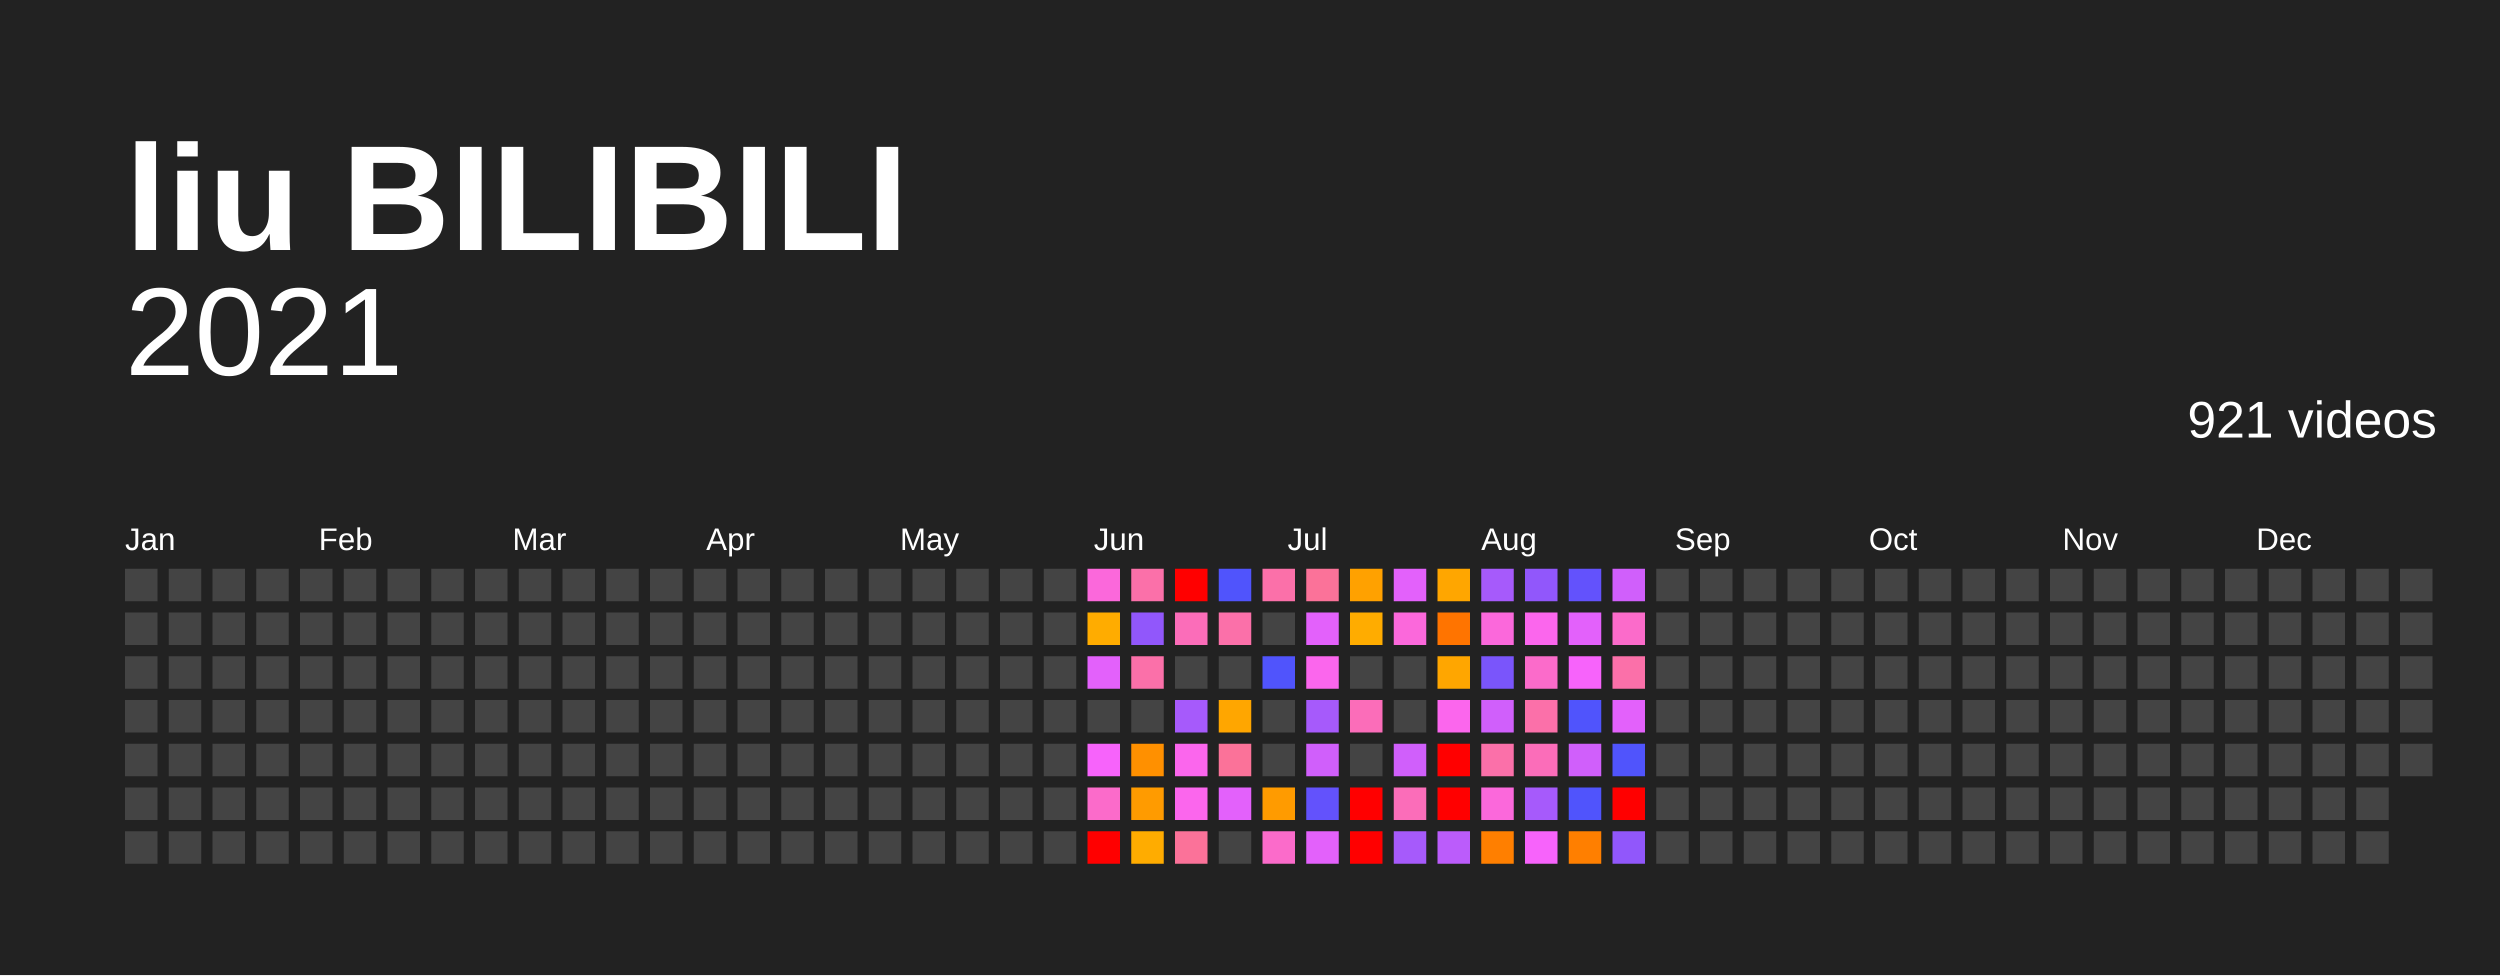
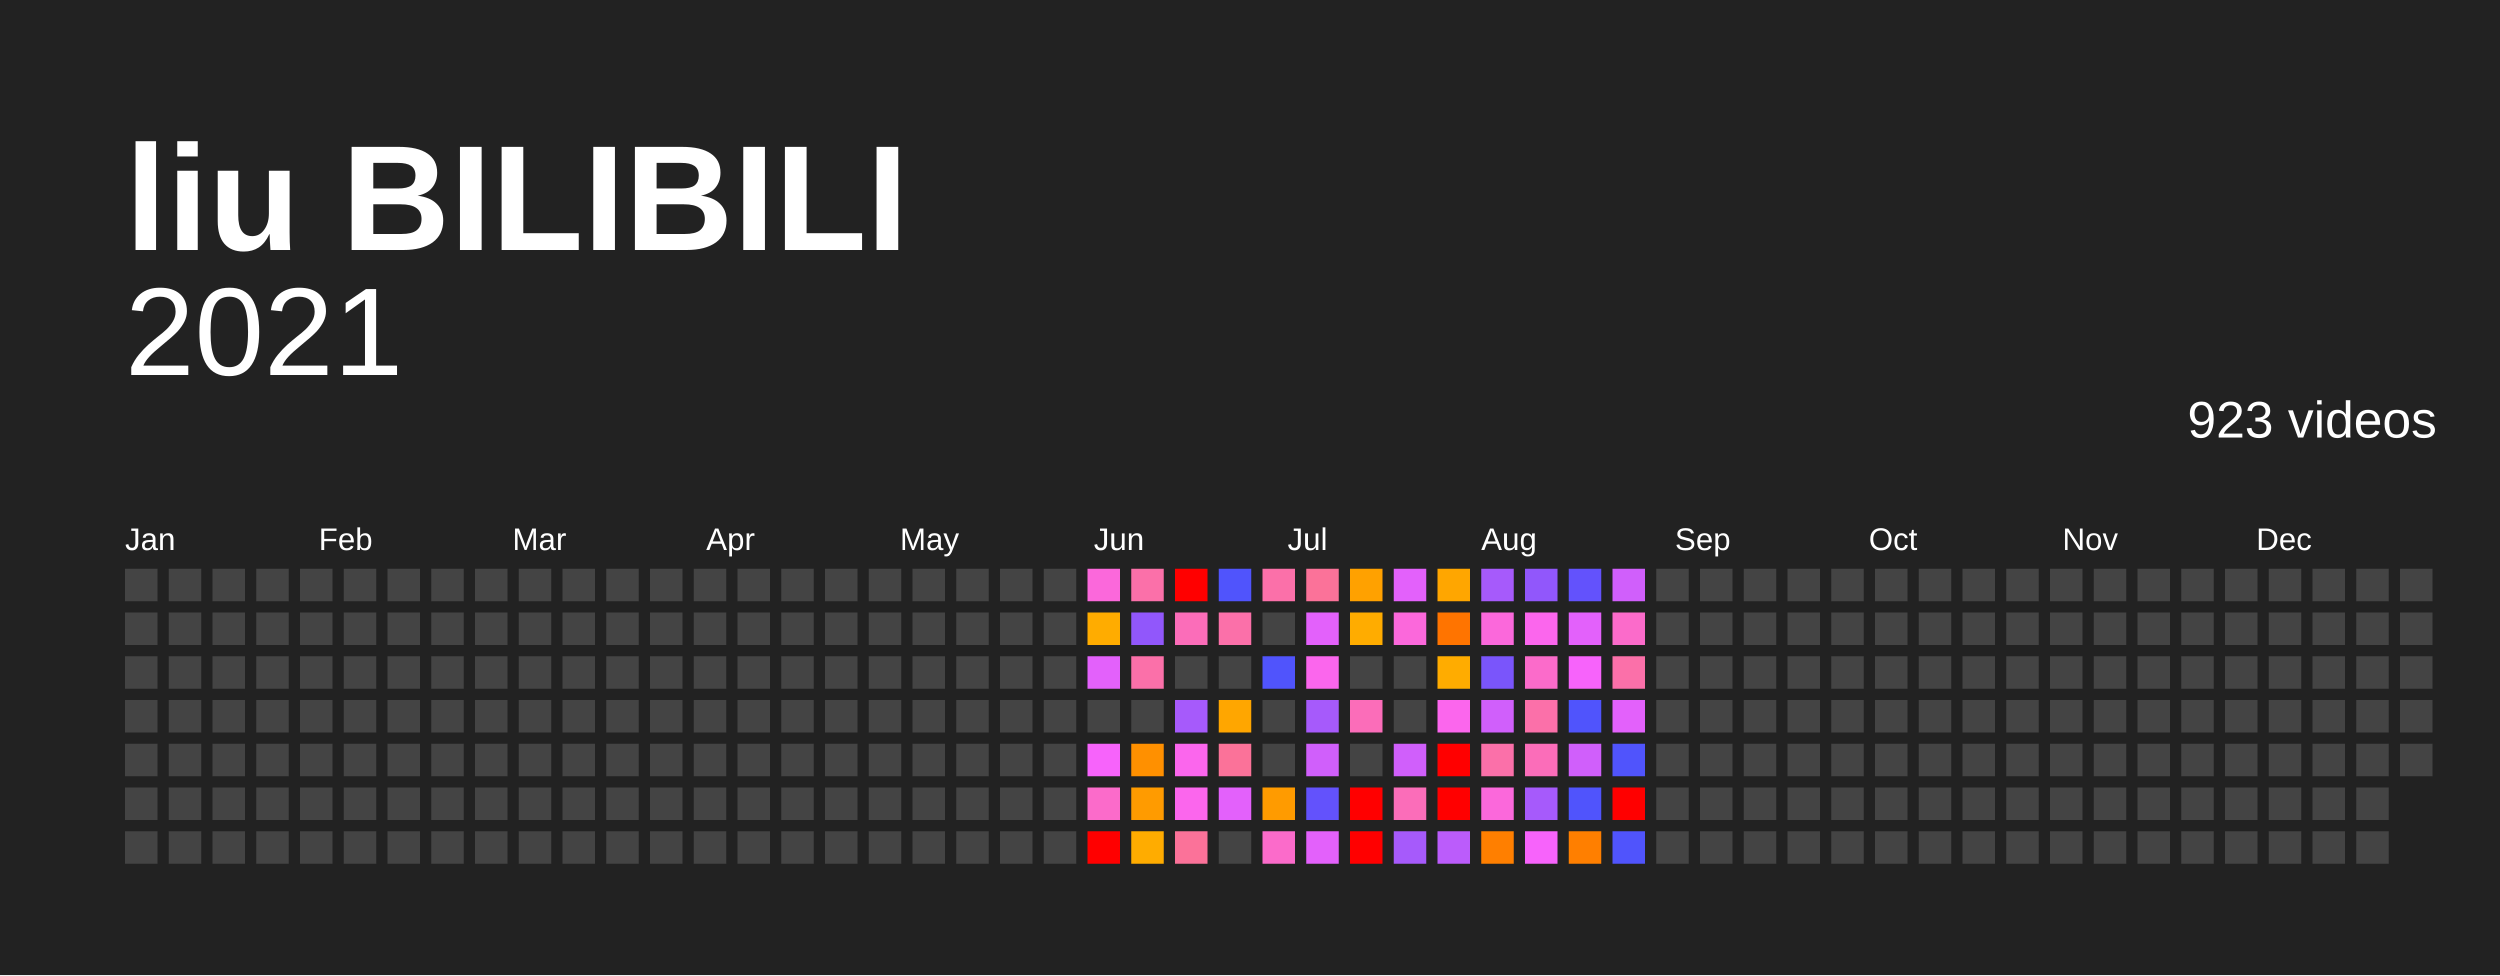
<svg xmlns="http://www.w3.org/2000/svg" baseProfile="full" height="78mm" version="1.1" viewBox="0,0,200,78" width="200mm">
  <defs />
  <rect fill="#222222" height="78" width="200" x="0" y="0" />
  <text fill="#FFFFFF" style="font-size:12px; font-family:Arial; font-weight:bold;" x="10" y="20">liu BILIBILI</text>
  <text alignment-baseline="hanging" fill="#FFFFFF" style="font-size:10.0px; font-family:Arial;" x="10" y="30">2021</text>
-   <text alignment-baseline="hanging" fill="#FFFFFF" style="font-size:4.125px; font-family:Arial;" x="175" y="35">921 videos</text>
+   <text alignment-baseline="hanging" fill="#FFFFFF" style="font-size:4.125px; font-family:Arial;" x="175" y="35">923 videos</text>
  <text fill="#FFFFFF" style="font-size:2.5px; font-family:Arial" x="10.0" y="44">Jan</text>
  <text fill="#FFFFFF" style="font-size:2.5px; font-family:Arial" x="25.5" y="44">Feb</text>
  <text fill="#FFFFFF" style="font-size:2.5px; font-family:Arial" x="41.0" y="44">Mar</text>
  <text fill="#FFFFFF" style="font-size:2.5px; font-family:Arial" x="56.5" y="44">Apr</text>
  <text fill="#FFFFFF" style="font-size:2.5px; font-family:Arial" x="72.0" y="44">May</text>
  <text fill="#FFFFFF" style="font-size:2.5px; font-family:Arial" x="87.5" y="44">Jun</text>
  <text fill="#FFFFFF" style="font-size:2.5px; font-family:Arial" x="103.0" y="44">Jul</text>
  <text fill="#FFFFFF" style="font-size:2.5px; font-family:Arial" x="118.5" y="44">Aug</text>
  <text fill="#FFFFFF" style="font-size:2.5px; font-family:Arial" x="134.0" y="44">Sep</text>
  <text fill="#FFFFFF" style="font-size:2.5px; font-family:Arial" x="149.5" y="44">Oct</text>
  <text fill="#FFFFFF" style="font-size:2.5px; font-family:Arial" x="165.0" y="44">Nov</text>
  <text fill="#FFFFFF" style="font-size:2.5px; font-family:Arial" x="180.5" y="44">Dec</text>
  <rect fill="#444444" height="2.6" width="2.6" x="10.0" y="45.5" />
  <rect fill="#444444" height="2.6" width="2.6" x="10.0" y="49.0" />
  <rect fill="#444444" height="2.6" width="2.6" x="10.0" y="52.5" />
  <rect fill="#444444" height="2.6" width="2.6" x="10.0" y="56.0" />
  <rect fill="#444444" height="2.6" width="2.6" x="10.0" y="59.5" />
  <rect fill="#444444" height="2.6" width="2.6" x="10.0" y="63.0" />
  <rect fill="#444444" height="2.6" width="2.6" x="10.0" y="66.5" />
  <rect fill="#444444" height="2.6" width="2.6" x="13.5" y="45.5" />
  <rect fill="#444444" height="2.6" width="2.6" x="13.5" y="49.0" />
  <rect fill="#444444" height="2.6" width="2.6" x="13.5" y="52.5" />
  <rect fill="#444444" height="2.6" width="2.6" x="13.5" y="56.0" />
  <rect fill="#444444" height="2.6" width="2.6" x="13.5" y="59.5" />
  <rect fill="#444444" height="2.6" width="2.6" x="13.5" y="63.0" />
  <rect fill="#444444" height="2.6" width="2.6" x="13.5" y="66.5" />
  <rect fill="#444444" height="2.6" width="2.6" x="17.0" y="45.5" />
  <rect fill="#444444" height="2.6" width="2.6" x="17.0" y="49.0" />
  <rect fill="#444444" height="2.6" width="2.6" x="17.0" y="52.5" />
  <rect fill="#444444" height="2.6" width="2.6" x="17.0" y="56.0" />
  <rect fill="#444444" height="2.6" width="2.6" x="17.0" y="59.5" />
  <rect fill="#444444" height="2.6" width="2.6" x="17.0" y="63.0" />
  <rect fill="#444444" height="2.6" width="2.6" x="17.0" y="66.5" />
  <rect fill="#444444" height="2.6" width="2.6" x="20.5" y="45.5" />
  <rect fill="#444444" height="2.6" width="2.6" x="20.5" y="49.0" />
  <rect fill="#444444" height="2.6" width="2.6" x="20.5" y="52.5" />
  <rect fill="#444444" height="2.6" width="2.6" x="20.5" y="56.0" />
  <rect fill="#444444" height="2.6" width="2.6" x="20.5" y="59.5" />
  <rect fill="#444444" height="2.6" width="2.6" x="20.5" y="63.0" />
  <rect fill="#444444" height="2.6" width="2.6" x="20.5" y="66.5" />
  <rect fill="#444444" height="2.6" width="2.6" x="24.0" y="45.5" />
  <rect fill="#444444" height="2.6" width="2.6" x="24.0" y="49.0" />
  <rect fill="#444444" height="2.6" width="2.6" x="24.0" y="52.5" />
  <rect fill="#444444" height="2.6" width="2.6" x="24.0" y="56.0" />
  <rect fill="#444444" height="2.6" width="2.6" x="24.0" y="59.5" />
  <rect fill="#444444" height="2.6" width="2.6" x="24.0" y="63.0" />
  <rect fill="#444444" height="2.6" width="2.6" x="24.0" y="66.5" />
  <rect fill="#444444" height="2.6" width="2.6" x="27.5" y="45.5" />
  <rect fill="#444444" height="2.6" width="2.6" x="27.5" y="49.0" />
  <rect fill="#444444" height="2.6" width="2.6" x="27.5" y="52.5" />
  <rect fill="#444444" height="2.6" width="2.6" x="27.5" y="56.0" />
  <rect fill="#444444" height="2.6" width="2.6" x="27.5" y="59.5" />
  <rect fill="#444444" height="2.6" width="2.6" x="27.5" y="63.0" />
  <rect fill="#444444" height="2.6" width="2.6" x="27.5" y="66.5" />
  <rect fill="#444444" height="2.6" width="2.6" x="31.0" y="45.5" />
  <rect fill="#444444" height="2.6" width="2.6" x="31.0" y="49.0" />
  <rect fill="#444444" height="2.6" width="2.6" x="31.0" y="52.5" />
  <rect fill="#444444" height="2.6" width="2.6" x="31.0" y="56.0" />
  <rect fill="#444444" height="2.6" width="2.6" x="31.0" y="59.5" />
  <rect fill="#444444" height="2.6" width="2.6" x="31.0" y="63.0" />
  <rect fill="#444444" height="2.6" width="2.6" x="31.0" y="66.5" />
  <rect fill="#444444" height="2.6" width="2.6" x="34.5" y="45.5" />
  <rect fill="#444444" height="2.6" width="2.6" x="34.5" y="49.0" />
  <rect fill="#444444" height="2.6" width="2.6" x="34.5" y="52.5" />
  <rect fill="#444444" height="2.6" width="2.6" x="34.5" y="56.0" />
  <rect fill="#444444" height="2.6" width="2.6" x="34.5" y="59.5" />
  <rect fill="#444444" height="2.6" width="2.6" x="34.5" y="63.0" />
  <rect fill="#444444" height="2.6" width="2.6" x="34.5" y="66.5" />
  <rect fill="#444444" height="2.6" width="2.6" x="38.0" y="45.5" />
  <rect fill="#444444" height="2.6" width="2.6" x="38.0" y="49.0" />
  <rect fill="#444444" height="2.6" width="2.6" x="38.0" y="52.5" />
  <rect fill="#444444" height="2.6" width="2.6" x="38.0" y="56.0" />
  <rect fill="#444444" height="2.6" width="2.6" x="38.0" y="59.5" />
  <rect fill="#444444" height="2.6" width="2.6" x="38.0" y="63.0" />
  <rect fill="#444444" height="2.6" width="2.6" x="38.0" y="66.5" />
  <rect fill="#444444" height="2.6" width="2.6" x="41.5" y="45.5" />
  <rect fill="#444444" height="2.6" width="2.6" x="41.5" y="49.0" />
  <rect fill="#444444" height="2.6" width="2.6" x="41.5" y="52.5" />
  <rect fill="#444444" height="2.6" width="2.6" x="41.5" y="56.0" />
  <rect fill="#444444" height="2.6" width="2.6" x="41.5" y="59.5" />
  <rect fill="#444444" height="2.6" width="2.6" x="41.5" y="63.0" />
  <rect fill="#444444" height="2.6" width="2.6" x="41.5" y="66.5" />
  <rect fill="#444444" height="2.6" width="2.6" x="45.0" y="45.5" />
  <rect fill="#444444" height="2.6" width="2.6" x="45.0" y="49.0" />
  <rect fill="#444444" height="2.6" width="2.6" x="45.0" y="52.5" />
  <rect fill="#444444" height="2.6" width="2.6" x="45.0" y="56.0" />
  <rect fill="#444444" height="2.6" width="2.6" x="45.0" y="59.5" />
  <rect fill="#444444" height="2.6" width="2.6" x="45.0" y="63.0" />
  <rect fill="#444444" height="2.6" width="2.6" x="45.0" y="66.5" />
  <rect fill="#444444" height="2.6" width="2.6" x="48.5" y="45.5" />
  <rect fill="#444444" height="2.6" width="2.6" x="48.5" y="49.0" />
  <rect fill="#444444" height="2.6" width="2.6" x="48.5" y="52.5" />
  <rect fill="#444444" height="2.6" width="2.6" x="48.5" y="56.0" />
  <rect fill="#444444" height="2.6" width="2.6" x="48.5" y="59.5" />
  <rect fill="#444444" height="2.6" width="2.6" x="48.5" y="63.0" />
  <rect fill="#444444" height="2.6" width="2.6" x="48.5" y="66.5" />
  <rect fill="#444444" height="2.6" width="2.6" x="52.0" y="45.5" />
  <rect fill="#444444" height="2.6" width="2.6" x="52.0" y="49.0" />
  <rect fill="#444444" height="2.6" width="2.6" x="52.0" y="52.5" />
  <rect fill="#444444" height="2.6" width="2.6" x="52.0" y="56.0" />
  <rect fill="#444444" height="2.6" width="2.6" x="52.0" y="59.5" />
  <rect fill="#444444" height="2.6" width="2.6" x="52.0" y="63.0" />
  <rect fill="#444444" height="2.6" width="2.6" x="52.0" y="66.5" />
  <rect fill="#444444" height="2.6" width="2.6" x="55.5" y="45.5" />
  <rect fill="#444444" height="2.6" width="2.6" x="55.5" y="49.0" />
  <rect fill="#444444" height="2.6" width="2.6" x="55.5" y="52.5" />
  <rect fill="#444444" height="2.6" width="2.6" x="55.5" y="56.0" />
  <rect fill="#444444" height="2.6" width="2.6" x="55.5" y="59.5" />
  <rect fill="#444444" height="2.6" width="2.6" x="55.5" y="63.0" />
  <rect fill="#444444" height="2.6" width="2.6" x="55.5" y="66.5" />
  <rect fill="#444444" height="2.6" width="2.6" x="59.0" y="45.5" />
  <rect fill="#444444" height="2.6" width="2.6" x="59.0" y="49.0" />
  <rect fill="#444444" height="2.6" width="2.6" x="59.0" y="52.5" />
  <rect fill="#444444" height="2.6" width="2.6" x="59.0" y="56.0" />
  <rect fill="#444444" height="2.6" width="2.6" x="59.0" y="59.5" />
  <rect fill="#444444" height="2.6" width="2.6" x="59.0" y="63.0" />
  <rect fill="#444444" height="2.6" width="2.6" x="59.0" y="66.5" />
  <rect fill="#444444" height="2.6" width="2.6" x="62.5" y="45.5" />
  <rect fill="#444444" height="2.6" width="2.6" x="62.5" y="49.0" />
  <rect fill="#444444" height="2.6" width="2.6" x="62.5" y="52.5" />
  <rect fill="#444444" height="2.6" width="2.6" x="62.5" y="56.0" />
  <rect fill="#444444" height="2.6" width="2.6" x="62.5" y="59.5" />
  <rect fill="#444444" height="2.6" width="2.6" x="62.5" y="63.0" />
  <rect fill="#444444" height="2.6" width="2.6" x="62.5" y="66.5" />
  <rect fill="#444444" height="2.6" width="2.6" x="66.0" y="45.5" />
  <rect fill="#444444" height="2.6" width="2.6" x="66.0" y="49.0" />
  <rect fill="#444444" height="2.6" width="2.6" x="66.0" y="52.5" />
  <rect fill="#444444" height="2.6" width="2.6" x="66.0" y="56.0" />
  <rect fill="#444444" height="2.6" width="2.6" x="66.0" y="59.5" />
  <rect fill="#444444" height="2.6" width="2.6" x="66.0" y="63.0" />
  <rect fill="#444444" height="2.6" width="2.6" x="66.0" y="66.5" />
  <rect fill="#444444" height="2.6" width="2.6" x="69.5" y="45.5" />
  <rect fill="#444444" height="2.6" width="2.6" x="69.5" y="49.0" />
  <rect fill="#444444" height="2.6" width="2.6" x="69.5" y="52.5" />
  <rect fill="#444444" height="2.6" width="2.6" x="69.5" y="56.0" />
  <rect fill="#444444" height="2.6" width="2.6" x="69.5" y="59.5" />
  <rect fill="#444444" height="2.6" width="2.6" x="69.5" y="63.0" />
  <rect fill="#444444" height="2.6" width="2.6" x="69.5" y="66.5" />
  <rect fill="#444444" height="2.6" width="2.6" x="73.0" y="45.5" />
  <rect fill="#444444" height="2.6" width="2.6" x="73.0" y="49.0" />
  <rect fill="#444444" height="2.6" width="2.6" x="73.0" y="52.5" />
  <rect fill="#444444" height="2.6" width="2.6" x="73.0" y="56.0" />
  <rect fill="#444444" height="2.6" width="2.6" x="73.0" y="59.5" />
  <rect fill="#444444" height="2.6" width="2.6" x="73.0" y="63.0" />
  <rect fill="#444444" height="2.6" width="2.6" x="73.0" y="66.5" />
  <rect fill="#444444" height="2.6" width="2.6" x="76.5" y="45.5" />
  <rect fill="#444444" height="2.6" width="2.6" x="76.5" y="49.0" />
  <rect fill="#444444" height="2.6" width="2.6" x="76.5" y="52.5" />
  <rect fill="#444444" height="2.6" width="2.6" x="76.5" y="56.0" />
  <rect fill="#444444" height="2.6" width="2.6" x="76.5" y="59.5" />
  <rect fill="#444444" height="2.6" width="2.6" x="76.5" y="63.0" />
  <rect fill="#444444" height="2.6" width="2.6" x="76.5" y="66.5" />
  <rect fill="#444444" height="2.6" width="2.6" x="80.0" y="45.5" />
  <rect fill="#444444" height="2.6" width="2.6" x="80.0" y="49.0" />
  <rect fill="#444444" height="2.6" width="2.6" x="80.0" y="52.5" />
  <rect fill="#444444" height="2.6" width="2.6" x="80.0" y="56.0" />
  <rect fill="#444444" height="2.6" width="2.6" x="80.0" y="59.5" />
  <rect fill="#444444" height="2.6" width="2.6" x="80.0" y="63.0" />
  <rect fill="#444444" height="2.6" width="2.6" x="80.0" y="66.5" />
  <rect fill="#444444" height="2.6" width="2.6" x="83.5" y="45.5" />
  <rect fill="#444444" height="2.6" width="2.6" x="83.5" y="49.0" />
  <rect fill="#444444" height="2.6" width="2.6" x="83.5" y="52.5" />
  <rect fill="#444444" height="2.6" width="2.6" x="83.5" y="56.0" />
  <rect fill="#444444" height="2.6" width="2.6" x="83.5" y="59.5" />
  <rect fill="#444444" height="2.6" width="2.6" x="83.5" y="63.0" />
  <rect fill="#444444" height="2.6" width="2.6" x="83.5" y="66.5" />
  <rect fill="#fb68db" height="2.6" width="2.6" x="87.0" y="45.5" />
  <rect fill="#ffac00" height="2.6" width="2.6" x="87.0" y="49.0" />
  <rect fill="#e361fb" height="2.6" width="2.6" x="87.0" y="52.5" />
  <rect fill="#444444" height="2.6" width="2.6" x="87.0" y="56.0" />
  <rect fill="#f763fb" height="2.6" width="2.6" x="87.0" y="59.5" />
  <rect fill="#fb6bca" height="2.6" width="2.6" x="87.0" y="63.0" />
  <rect fill="red" height="2.6" width="2.6" x="87.0" y="66.5" />
  <rect fill="#fb70a9" height="2.6" width="2.6" x="90.5" y="45.5" />
  <rect fill="#9157fb" height="2.6" width="2.6" x="90.5" y="49.0" />
  <rect fill="#fb70a9" height="2.6" width="2.6" x="90.5" y="52.5" />
  <rect fill="#444444" height="2.6" width="2.6" x="90.5" y="56.0" />
  <rect fill="#ff9000" height="2.6" width="2.6" x="90.5" y="59.5" />
  <rect fill="#ff9b00" height="2.6" width="2.6" x="90.5" y="63.0" />
  <rect fill="#ffac00" height="2.6" width="2.6" x="90.5" y="66.5" />
  <rect fill="red" height="2.6" width="2.6" x="94.0" y="45.5" />
  <rect fill="#fb6db9" height="2.6" width="2.6" x="94.0" y="49.0" />
  <rect fill="#444444" height="2.6" width="2.6" x="94.0" y="52.5" />
  <rect fill="#a65afb" height="2.6" width="2.6" x="94.0" y="56.0" />
  <rect fill="#fb66ed" height="2.6" width="2.6" x="94.0" y="59.5" />
  <rect fill="#fb66ed" height="2.6" width="2.6" x="94.0" y="63.0" />
  <rect fill="#fb7299" height="2.6" width="2.6" x="94.0" y="66.5" />
  <rect fill="#5054fc" height="2.6" width="2.6" x="97.5" y="45.5" />
  <rect fill="#fb70a9" height="2.6" width="2.6" x="97.5" y="49.0" />
  <rect fill="#444444" height="2.6" width="2.6" x="97.5" y="52.5" />
  <rect fill="#ffa600" height="2.6" width="2.6" x="97.5" y="56.0" />
  <rect fill="#fb7299" height="2.6" width="2.6" x="97.5" y="59.5" />
  <rect fill="#e361fb" height="2.6" width="2.6" x="97.5" y="63.0" />
  <rect fill="#444444" height="2.6" width="2.6" x="97.5" y="66.5" />
  <rect fill="#fb70a9" height="2.6" width="2.6" x="101.0" y="45.5" />
  <rect fill="#444444" height="2.6" width="2.6" x="101.0" y="49.0" />
  <rect fill="#5054fc" height="2.6" width="2.6" x="101.0" y="52.5" />
  <rect fill="#444444" height="2.6" width="2.6" x="101.0" y="56.0" />
  <rect fill="#444444" height="2.6" width="2.6" x="101.0" y="59.5" />
  <rect fill="#ff9b00" height="2.6" width="2.6" x="101.0" y="63.0" />
  <rect fill="#fb6bca" height="2.6" width="2.6" x="101.0" y="66.5" />
  <rect fill="#fb7299" height="2.6" width="2.6" x="104.5" y="45.5" />
  <rect fill="#e361fb" height="2.6" width="2.6" x="104.5" y="49.0" />
  <rect fill="#fb66ed" height="2.6" width="2.6" x="104.5" y="52.5" />
  <rect fill="#a65afb" height="2.6" width="2.6" x="104.5" y="56.0" />
  <rect fill="#d05ffb" height="2.6" width="2.6" x="104.5" y="59.5" />
  <rect fill="#6352fc" height="2.6" width="2.6" x="104.5" y="63.0" />
  <rect fill="#e361fb" height="2.6" width="2.6" x="104.5" y="66.5" />
  <rect fill="#ffa100" height="2.6" width="2.6" x="108.0" y="45.5" />
  <rect fill="#ffac00" height="2.6" width="2.6" x="108.0" y="49.0" />
  <rect fill="#444444" height="2.6" width="2.6" x="108.0" y="52.5" />
  <rect fill="#fb6db9" height="2.6" width="2.6" x="108.0" y="56.0" />
  <rect fill="#444444" height="2.6" width="2.6" x="108.0" y="59.5" />
  <rect fill="red" height="2.6" width="2.6" x="108.0" y="63.0" />
  <rect fill="red" height="2.6" width="2.6" x="108.0" y="66.5" />
  <rect fill="#e361fb" height="2.6" width="2.6" x="111.5" y="45.5" />
  <rect fill="#fb68db" height="2.6" width="2.6" x="111.5" y="49.0" />
  <rect fill="#444444" height="2.6" width="2.6" x="111.5" y="52.5" />
  <rect fill="#444444" height="2.6" width="2.6" x="111.5" y="56.0" />
  <rect fill="#d05ffb" height="2.6" width="2.6" x="111.5" y="59.5" />
  <rect fill="#fb6db9" height="2.6" width="2.6" x="111.5" y="63.0" />
  <rect fill="#a65afb" height="2.6" width="2.6" x="111.5" y="66.5" />
  <rect fill="#ffa600" height="2.6" width="2.6" x="115.0" y="45.5" />
  <rect fill="#ff7400" height="2.6" width="2.6" x="115.0" y="49.0" />
-   <rect fill="#ffa600" height="2.6" width="2.6" x="115.0" y="52.5" />
+   <rect fill="#ffac00" height="2.6" width="2.6" x="115.0" y="52.5" />
  <rect fill="#fb66ed" height="2.6" width="2.6" x="115.0" y="56.0" />
  <rect fill="red" height="2.6" width="2.6" x="115.0" y="59.5" />
  <rect fill="red" height="2.6" width="2.6" x="115.0" y="63.0" />
  <rect fill="#bb5cfb" height="2.6" width="2.6" x="115.0" y="66.5" />
  <rect fill="#a65afb" height="2.6" width="2.6" x="118.5" y="45.5" />
  <rect fill="#fb68db" height="2.6" width="2.6" x="118.5" y="49.0" />
  <rect fill="#7a55fb" height="2.6" width="2.6" x="118.5" y="52.5" />
  <rect fill="#d05ffb" height="2.6" width="2.6" x="118.5" y="56.0" />
  <rect fill="#fb70a9" height="2.6" width="2.6" x="118.5" y="59.5" />
  <rect fill="#fb68db" height="2.6" width="2.6" x="118.5" y="63.0" />
  <rect fill="#ff7f00" height="2.6" width="2.6" x="118.5" y="66.5" />
  <rect fill="#9157fb" height="2.6" width="2.6" x="122.0" y="45.5" />
  <rect fill="#fb66ed" height="2.6" width="2.6" x="122.0" y="49.0" />
  <rect fill="#fb6bca" height="2.6" width="2.6" x="122.0" y="52.5" />
  <rect fill="#fb70a9" height="2.6" width="2.6" x="122.0" y="56.0" />
  <rect fill="#fb6db9" height="2.6" width="2.6" x="122.0" y="59.5" />
  <rect fill="#a65afb" height="2.6" width="2.6" x="122.0" y="63.0" />
  <rect fill="#f763fb" height="2.6" width="2.6" x="122.0" y="66.5" />
  <rect fill="#6352fc" height="2.6" width="2.6" x="125.5" y="45.5" />
  <rect fill="#e361fb" height="2.6" width="2.6" x="125.5" y="49.0" />
  <rect fill="#f763fb" height="2.6" width="2.6" x="125.5" y="52.5" />
  <rect fill="#5054fc" height="2.6" width="2.6" x="125.5" y="56.0" />
  <rect fill="#d05ffb" height="2.6" width="2.6" x="125.5" y="59.5" />
  <rect fill="#5054fc" height="2.6" width="2.6" x="125.5" y="63.0" />
  <rect fill="#ff7f00" height="2.6" width="2.6" x="125.5" y="66.5" />
  <rect fill="#d05ffb" height="2.6" width="2.6" x="129.0" y="45.5" />
  <rect fill="#fb6bca" height="2.6" width="2.6" x="129.0" y="49.0" />
  <rect fill="#fb70a9" height="2.6" width="2.6" x="129.0" y="52.5" />
  <rect fill="#e361fb" height="2.6" width="2.6" x="129.0" y="56.0" />
  <rect fill="#5054fc" height="2.6" width="2.6" x="129.0" y="59.5" />
  <rect fill="red" height="2.6" width="2.6" x="129.0" y="63.0" />
-   <rect fill="#9157fb" height="2.6" width="2.6" x="129.0" y="66.5" />
+   <rect fill="#5054fc" height="2.6" width="2.6" x="129.0" y="66.5" />
  <rect fill="#444444" height="2.6" width="2.6" x="132.5" y="45.5" />
  <rect fill="#444444" height="2.6" width="2.6" x="132.5" y="49.0" />
  <rect fill="#444444" height="2.6" width="2.6" x="132.5" y="52.5" />
  <rect fill="#444444" height="2.6" width="2.6" x="132.5" y="56.0" />
  <rect fill="#444444" height="2.6" width="2.6" x="132.5" y="59.5" />
  <rect fill="#444444" height="2.6" width="2.6" x="132.5" y="63.0" />
  <rect fill="#444444" height="2.6" width="2.6" x="132.5" y="66.5" />
  <rect fill="#444444" height="2.6" width="2.6" x="136.0" y="45.5" />
  <rect fill="#444444" height="2.6" width="2.6" x="136.0" y="49.0" />
  <rect fill="#444444" height="2.6" width="2.6" x="136.0" y="52.5" />
  <rect fill="#444444" height="2.6" width="2.6" x="136.0" y="56.0" />
  <rect fill="#444444" height="2.6" width="2.6" x="136.0" y="59.5" />
  <rect fill="#444444" height="2.6" width="2.6" x="136.0" y="63.0" />
  <rect fill="#444444" height="2.6" width="2.6" x="136.0" y="66.5" />
  <rect fill="#444444" height="2.6" width="2.6" x="139.5" y="45.5" />
  <rect fill="#444444" height="2.6" width="2.6" x="139.5" y="49.0" />
  <rect fill="#444444" height="2.6" width="2.6" x="139.5" y="52.5" />
  <rect fill="#444444" height="2.6" width="2.6" x="139.5" y="56.0" />
  <rect fill="#444444" height="2.6" width="2.6" x="139.5" y="59.5" />
  <rect fill="#444444" height="2.6" width="2.6" x="139.5" y="63.0" />
  <rect fill="#444444" height="2.6" width="2.6" x="139.5" y="66.5" />
  <rect fill="#444444" height="2.6" width="2.6" x="143.0" y="45.5" />
  <rect fill="#444444" height="2.6" width="2.6" x="143.0" y="49.0" />
  <rect fill="#444444" height="2.6" width="2.6" x="143.0" y="52.5" />
  <rect fill="#444444" height="2.6" width="2.6" x="143.0" y="56.0" />
  <rect fill="#444444" height="2.6" width="2.6" x="143.0" y="59.5" />
  <rect fill="#444444" height="2.6" width="2.6" x="143.0" y="63.0" />
  <rect fill="#444444" height="2.6" width="2.6" x="143.0" y="66.5" />
  <rect fill="#444444" height="2.6" width="2.6" x="146.5" y="45.5" />
  <rect fill="#444444" height="2.6" width="2.6" x="146.5" y="49.0" />
  <rect fill="#444444" height="2.6" width="2.6" x="146.5" y="52.5" />
  <rect fill="#444444" height="2.6" width="2.6" x="146.5" y="56.0" />
  <rect fill="#444444" height="2.6" width="2.6" x="146.5" y="59.5" />
  <rect fill="#444444" height="2.6" width="2.6" x="146.5" y="63.0" />
  <rect fill="#444444" height="2.6" width="2.6" x="146.5" y="66.5" />
  <rect fill="#444444" height="2.6" width="2.6" x="150.0" y="45.5" />
  <rect fill="#444444" height="2.6" width="2.6" x="150.0" y="49.0" />
  <rect fill="#444444" height="2.6" width="2.6" x="150.0" y="52.5" />
  <rect fill="#444444" height="2.6" width="2.6" x="150.0" y="56.0" />
  <rect fill="#444444" height="2.6" width="2.6" x="150.0" y="59.5" />
  <rect fill="#444444" height="2.6" width="2.6" x="150.0" y="63.0" />
  <rect fill="#444444" height="2.6" width="2.6" x="150.0" y="66.5" />
  <rect fill="#444444" height="2.6" width="2.6" x="153.5" y="45.5" />
  <rect fill="#444444" height="2.6" width="2.6" x="153.5" y="49.0" />
  <rect fill="#444444" height="2.6" width="2.6" x="153.5" y="52.5" />
  <rect fill="#444444" height="2.6" width="2.6" x="153.5" y="56.0" />
  <rect fill="#444444" height="2.6" width="2.6" x="153.5" y="59.5" />
  <rect fill="#444444" height="2.6" width="2.6" x="153.5" y="63.0" />
  <rect fill="#444444" height="2.6" width="2.6" x="153.5" y="66.5" />
  <rect fill="#444444" height="2.6" width="2.6" x="157.0" y="45.5" />
  <rect fill="#444444" height="2.6" width="2.6" x="157.0" y="49.0" />
  <rect fill="#444444" height="2.6" width="2.6" x="157.0" y="52.5" />
  <rect fill="#444444" height="2.6" width="2.6" x="157.0" y="56.0" />
  <rect fill="#444444" height="2.6" width="2.6" x="157.0" y="59.5" />
  <rect fill="#444444" height="2.6" width="2.6" x="157.0" y="63.0" />
  <rect fill="#444444" height="2.6" width="2.6" x="157.0" y="66.5" />
  <rect fill="#444444" height="2.6" width="2.6" x="160.5" y="45.5" />
  <rect fill="#444444" height="2.6" width="2.6" x="160.5" y="49.0" />
  <rect fill="#444444" height="2.6" width="2.6" x="160.5" y="52.5" />
  <rect fill="#444444" height="2.6" width="2.6" x="160.5" y="56.0" />
  <rect fill="#444444" height="2.6" width="2.6" x="160.5" y="59.5" />
  <rect fill="#444444" height="2.6" width="2.6" x="160.5" y="63.0" />
  <rect fill="#444444" height="2.6" width="2.6" x="160.5" y="66.5" />
  <rect fill="#444444" height="2.6" width="2.6" x="164.0" y="45.5" />
  <rect fill="#444444" height="2.6" width="2.6" x="164.0" y="49.0" />
  <rect fill="#444444" height="2.6" width="2.6" x="164.0" y="52.5" />
  <rect fill="#444444" height="2.6" width="2.6" x="164.0" y="56.0" />
  <rect fill="#444444" height="2.6" width="2.6" x="164.0" y="59.5" />
  <rect fill="#444444" height="2.6" width="2.6" x="164.0" y="63.0" />
  <rect fill="#444444" height="2.6" width="2.6" x="164.0" y="66.5" />
  <rect fill="#444444" height="2.6" width="2.6" x="167.5" y="45.5" />
  <rect fill="#444444" height="2.6" width="2.6" x="167.5" y="49.0" />
  <rect fill="#444444" height="2.6" width="2.6" x="167.5" y="52.5" />
  <rect fill="#444444" height="2.6" width="2.6" x="167.5" y="56.0" />
  <rect fill="#444444" height="2.6" width="2.6" x="167.5" y="59.5" />
  <rect fill="#444444" height="2.6" width="2.6" x="167.5" y="63.0" />
  <rect fill="#444444" height="2.6" width="2.6" x="167.5" y="66.5" />
  <rect fill="#444444" height="2.6" width="2.6" x="171.0" y="45.5" />
  <rect fill="#444444" height="2.6" width="2.6" x="171.0" y="49.0" />
  <rect fill="#444444" height="2.6" width="2.6" x="171.0" y="52.5" />
  <rect fill="#444444" height="2.6" width="2.6" x="171.0" y="56.0" />
  <rect fill="#444444" height="2.6" width="2.6" x="171.0" y="59.5" />
  <rect fill="#444444" height="2.6" width="2.6" x="171.0" y="63.0" />
  <rect fill="#444444" height="2.6" width="2.6" x="171.0" y="66.5" />
  <rect fill="#444444" height="2.6" width="2.6" x="174.5" y="45.5" />
  <rect fill="#444444" height="2.6" width="2.6" x="174.5" y="49.0" />
  <rect fill="#444444" height="2.6" width="2.6" x="174.5" y="52.5" />
  <rect fill="#444444" height="2.6" width="2.6" x="174.5" y="56.0" />
  <rect fill="#444444" height="2.6" width="2.6" x="174.5" y="59.5" />
  <rect fill="#444444" height="2.6" width="2.6" x="174.5" y="63.0" />
  <rect fill="#444444" height="2.6" width="2.6" x="174.5" y="66.5" />
  <rect fill="#444444" height="2.6" width="2.6" x="178.0" y="45.5" />
  <rect fill="#444444" height="2.6" width="2.6" x="178.0" y="49.0" />
  <rect fill="#444444" height="2.6" width="2.6" x="178.0" y="52.5" />
  <rect fill="#444444" height="2.6" width="2.6" x="178.0" y="56.0" />
  <rect fill="#444444" height="2.6" width="2.6" x="178.0" y="59.5" />
  <rect fill="#444444" height="2.6" width="2.6" x="178.0" y="63.0" />
  <rect fill="#444444" height="2.6" width="2.6" x="178.0" y="66.5" />
  <rect fill="#444444" height="2.6" width="2.6" x="181.5" y="45.5" />
  <rect fill="#444444" height="2.6" width="2.6" x="181.5" y="49.0" />
  <rect fill="#444444" height="2.6" width="2.6" x="181.5" y="52.5" />
  <rect fill="#444444" height="2.6" width="2.6" x="181.5" y="56.0" />
  <rect fill="#444444" height="2.6" width="2.6" x="181.5" y="59.5" />
  <rect fill="#444444" height="2.6" width="2.6" x="181.5" y="63.0" />
  <rect fill="#444444" height="2.6" width="2.6" x="181.5" y="66.5" />
  <rect fill="#444444" height="2.6" width="2.6" x="185.0" y="45.5" />
  <rect fill="#444444" height="2.6" width="2.6" x="185.0" y="49.0" />
  <rect fill="#444444" height="2.6" width="2.6" x="185.0" y="52.5" />
  <rect fill="#444444" height="2.6" width="2.6" x="185.0" y="56.0" />
  <rect fill="#444444" height="2.6" width="2.6" x="185.0" y="59.5" />
  <rect fill="#444444" height="2.6" width="2.6" x="185.0" y="63.0" />
  <rect fill="#444444" height="2.6" width="2.6" x="185.0" y="66.5" />
  <rect fill="#444444" height="2.6" width="2.6" x="188.5" y="45.5" />
  <rect fill="#444444" height="2.6" width="2.6" x="188.5" y="49.0" />
  <rect fill="#444444" height="2.6" width="2.6" x="188.5" y="52.5" />
  <rect fill="#444444" height="2.6" width="2.6" x="188.5" y="56.0" />
  <rect fill="#444444" height="2.6" width="2.6" x="188.5" y="59.5" />
  <rect fill="#444444" height="2.6" width="2.6" x="188.5" y="63.0" />
  <rect fill="#444444" height="2.6" width="2.6" x="188.5" y="66.5" />
  <rect fill="#444444" height="2.6" width="2.6" x="192.0" y="45.5" />
  <rect fill="#444444" height="2.6" width="2.6" x="192.0" y="49.0" />
  <rect fill="#444444" height="2.6" width="2.6" x="192.0" y="52.5" />
  <rect fill="#444444" height="2.6" width="2.6" x="192.0" y="56.0" />
  <rect fill="#444444" height="2.6" width="2.6" x="192.0" y="59.5" />
</svg>
